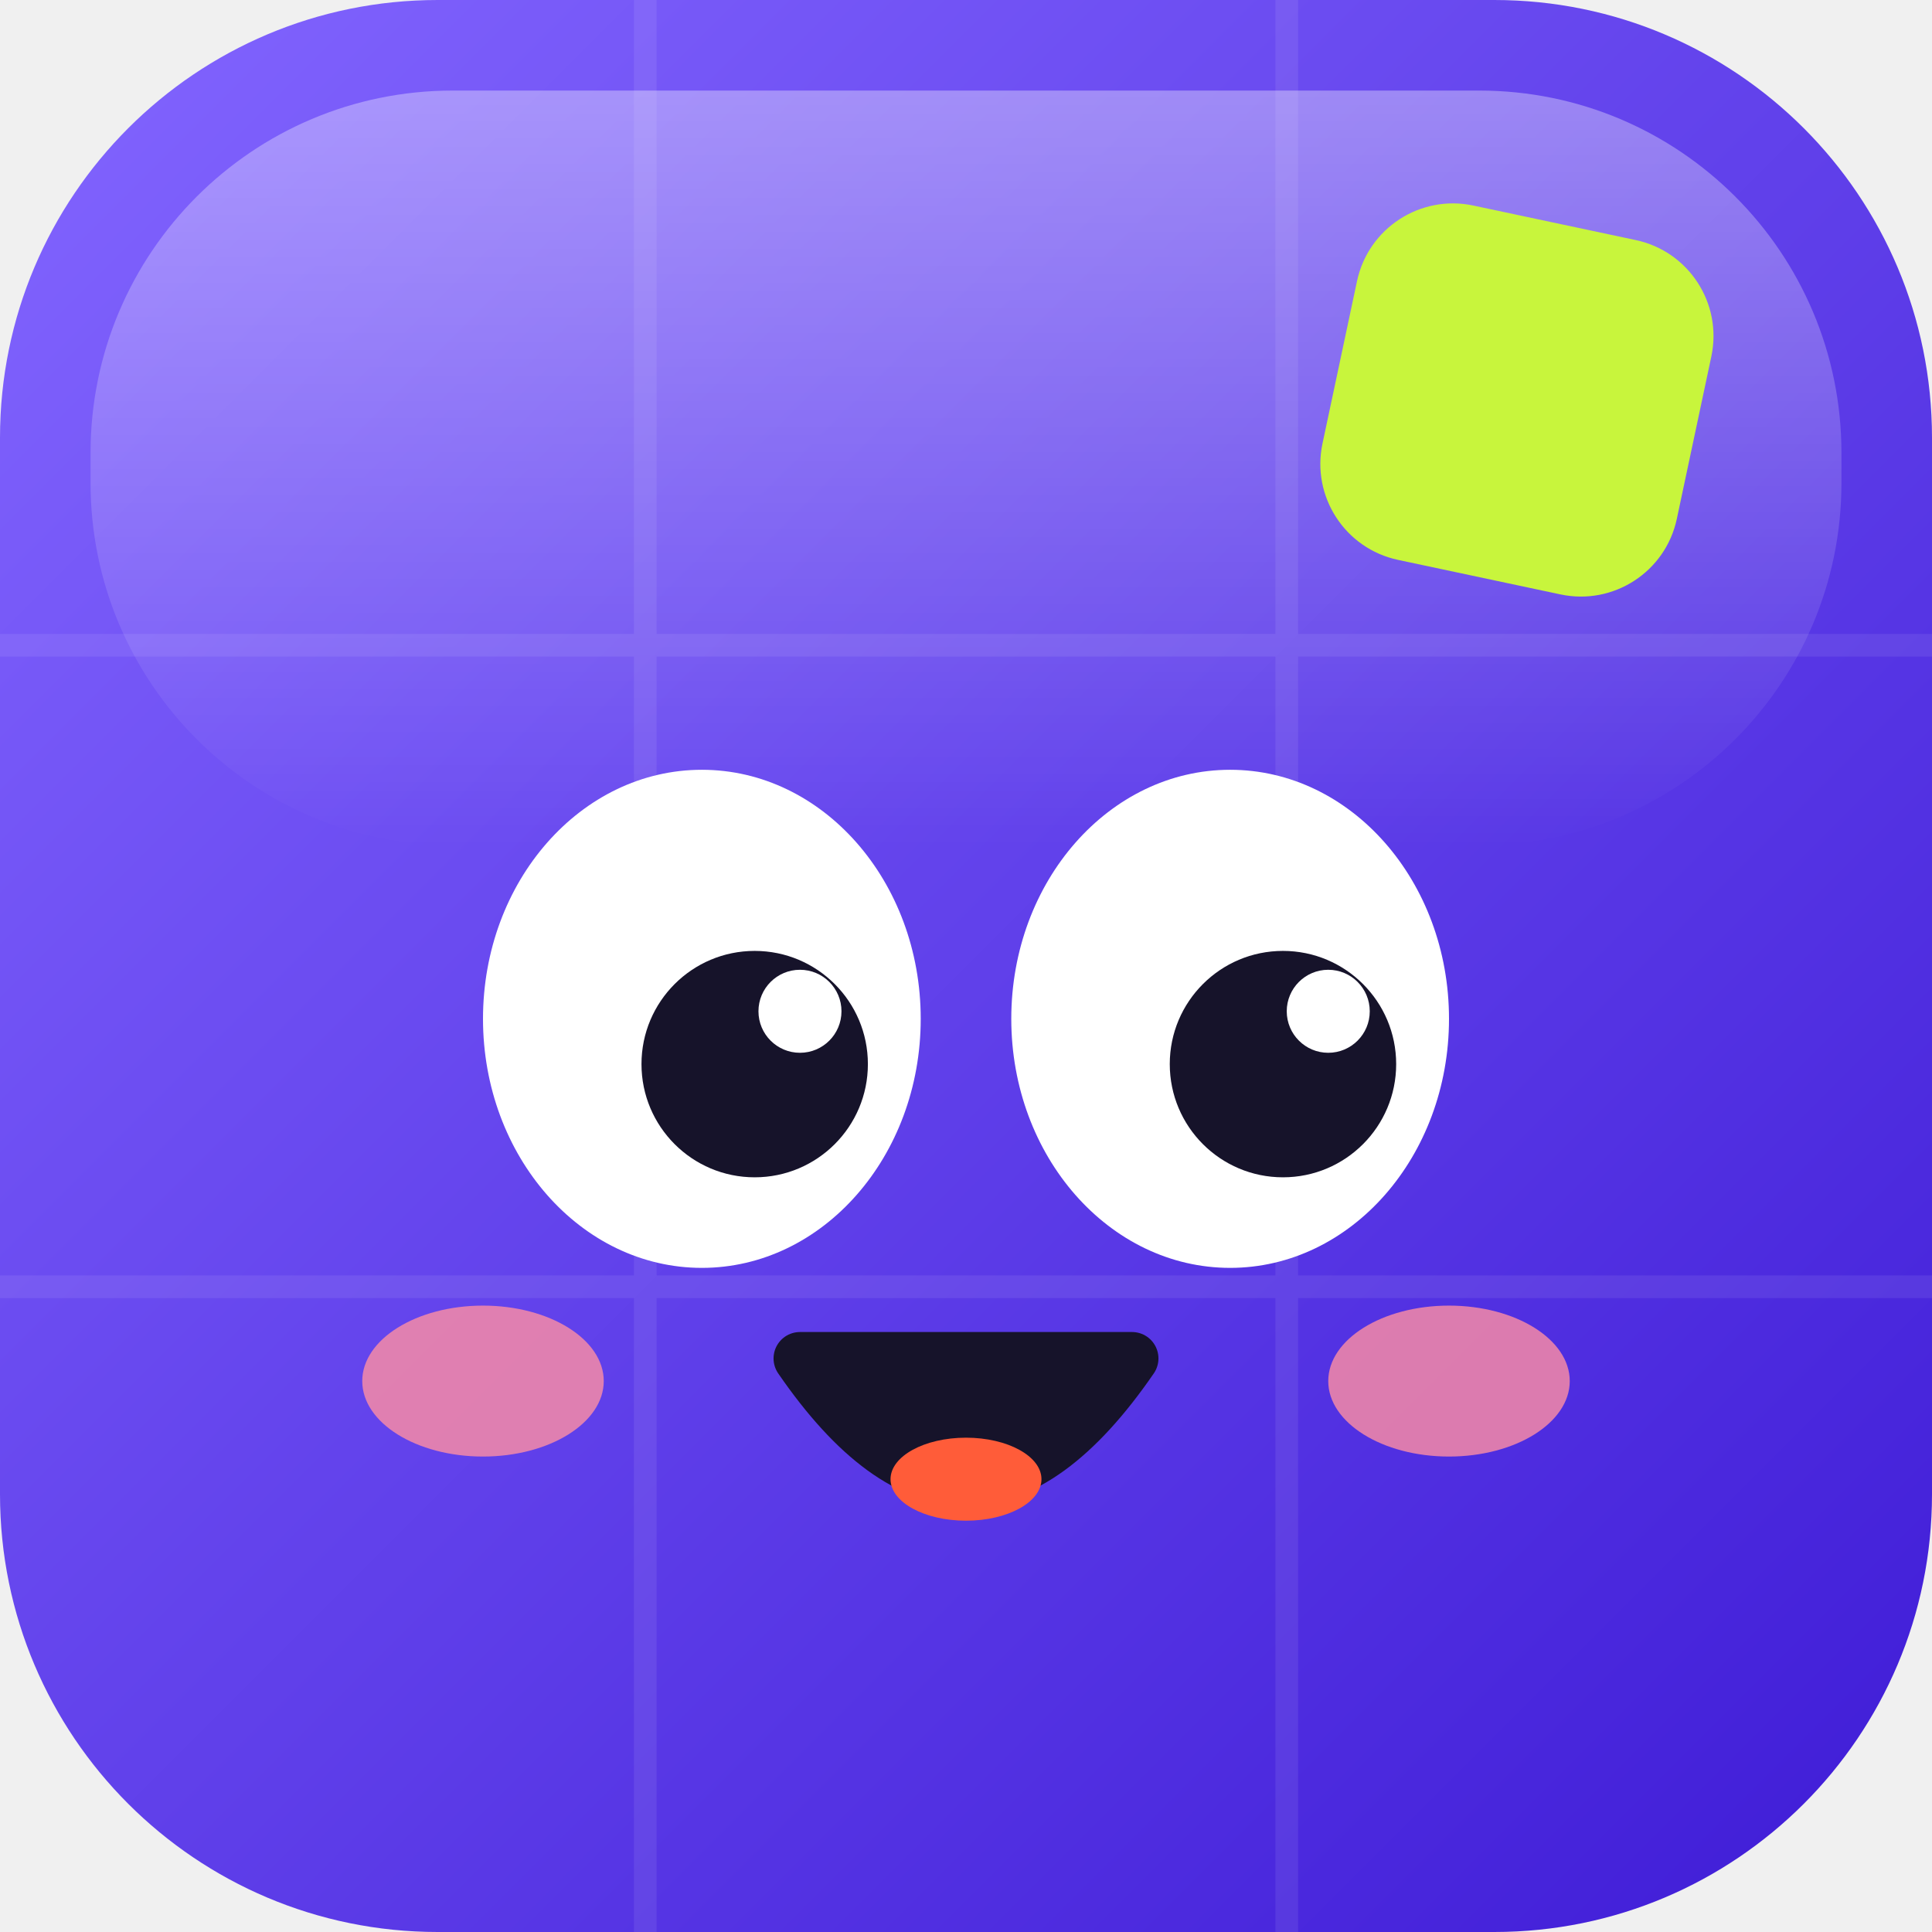
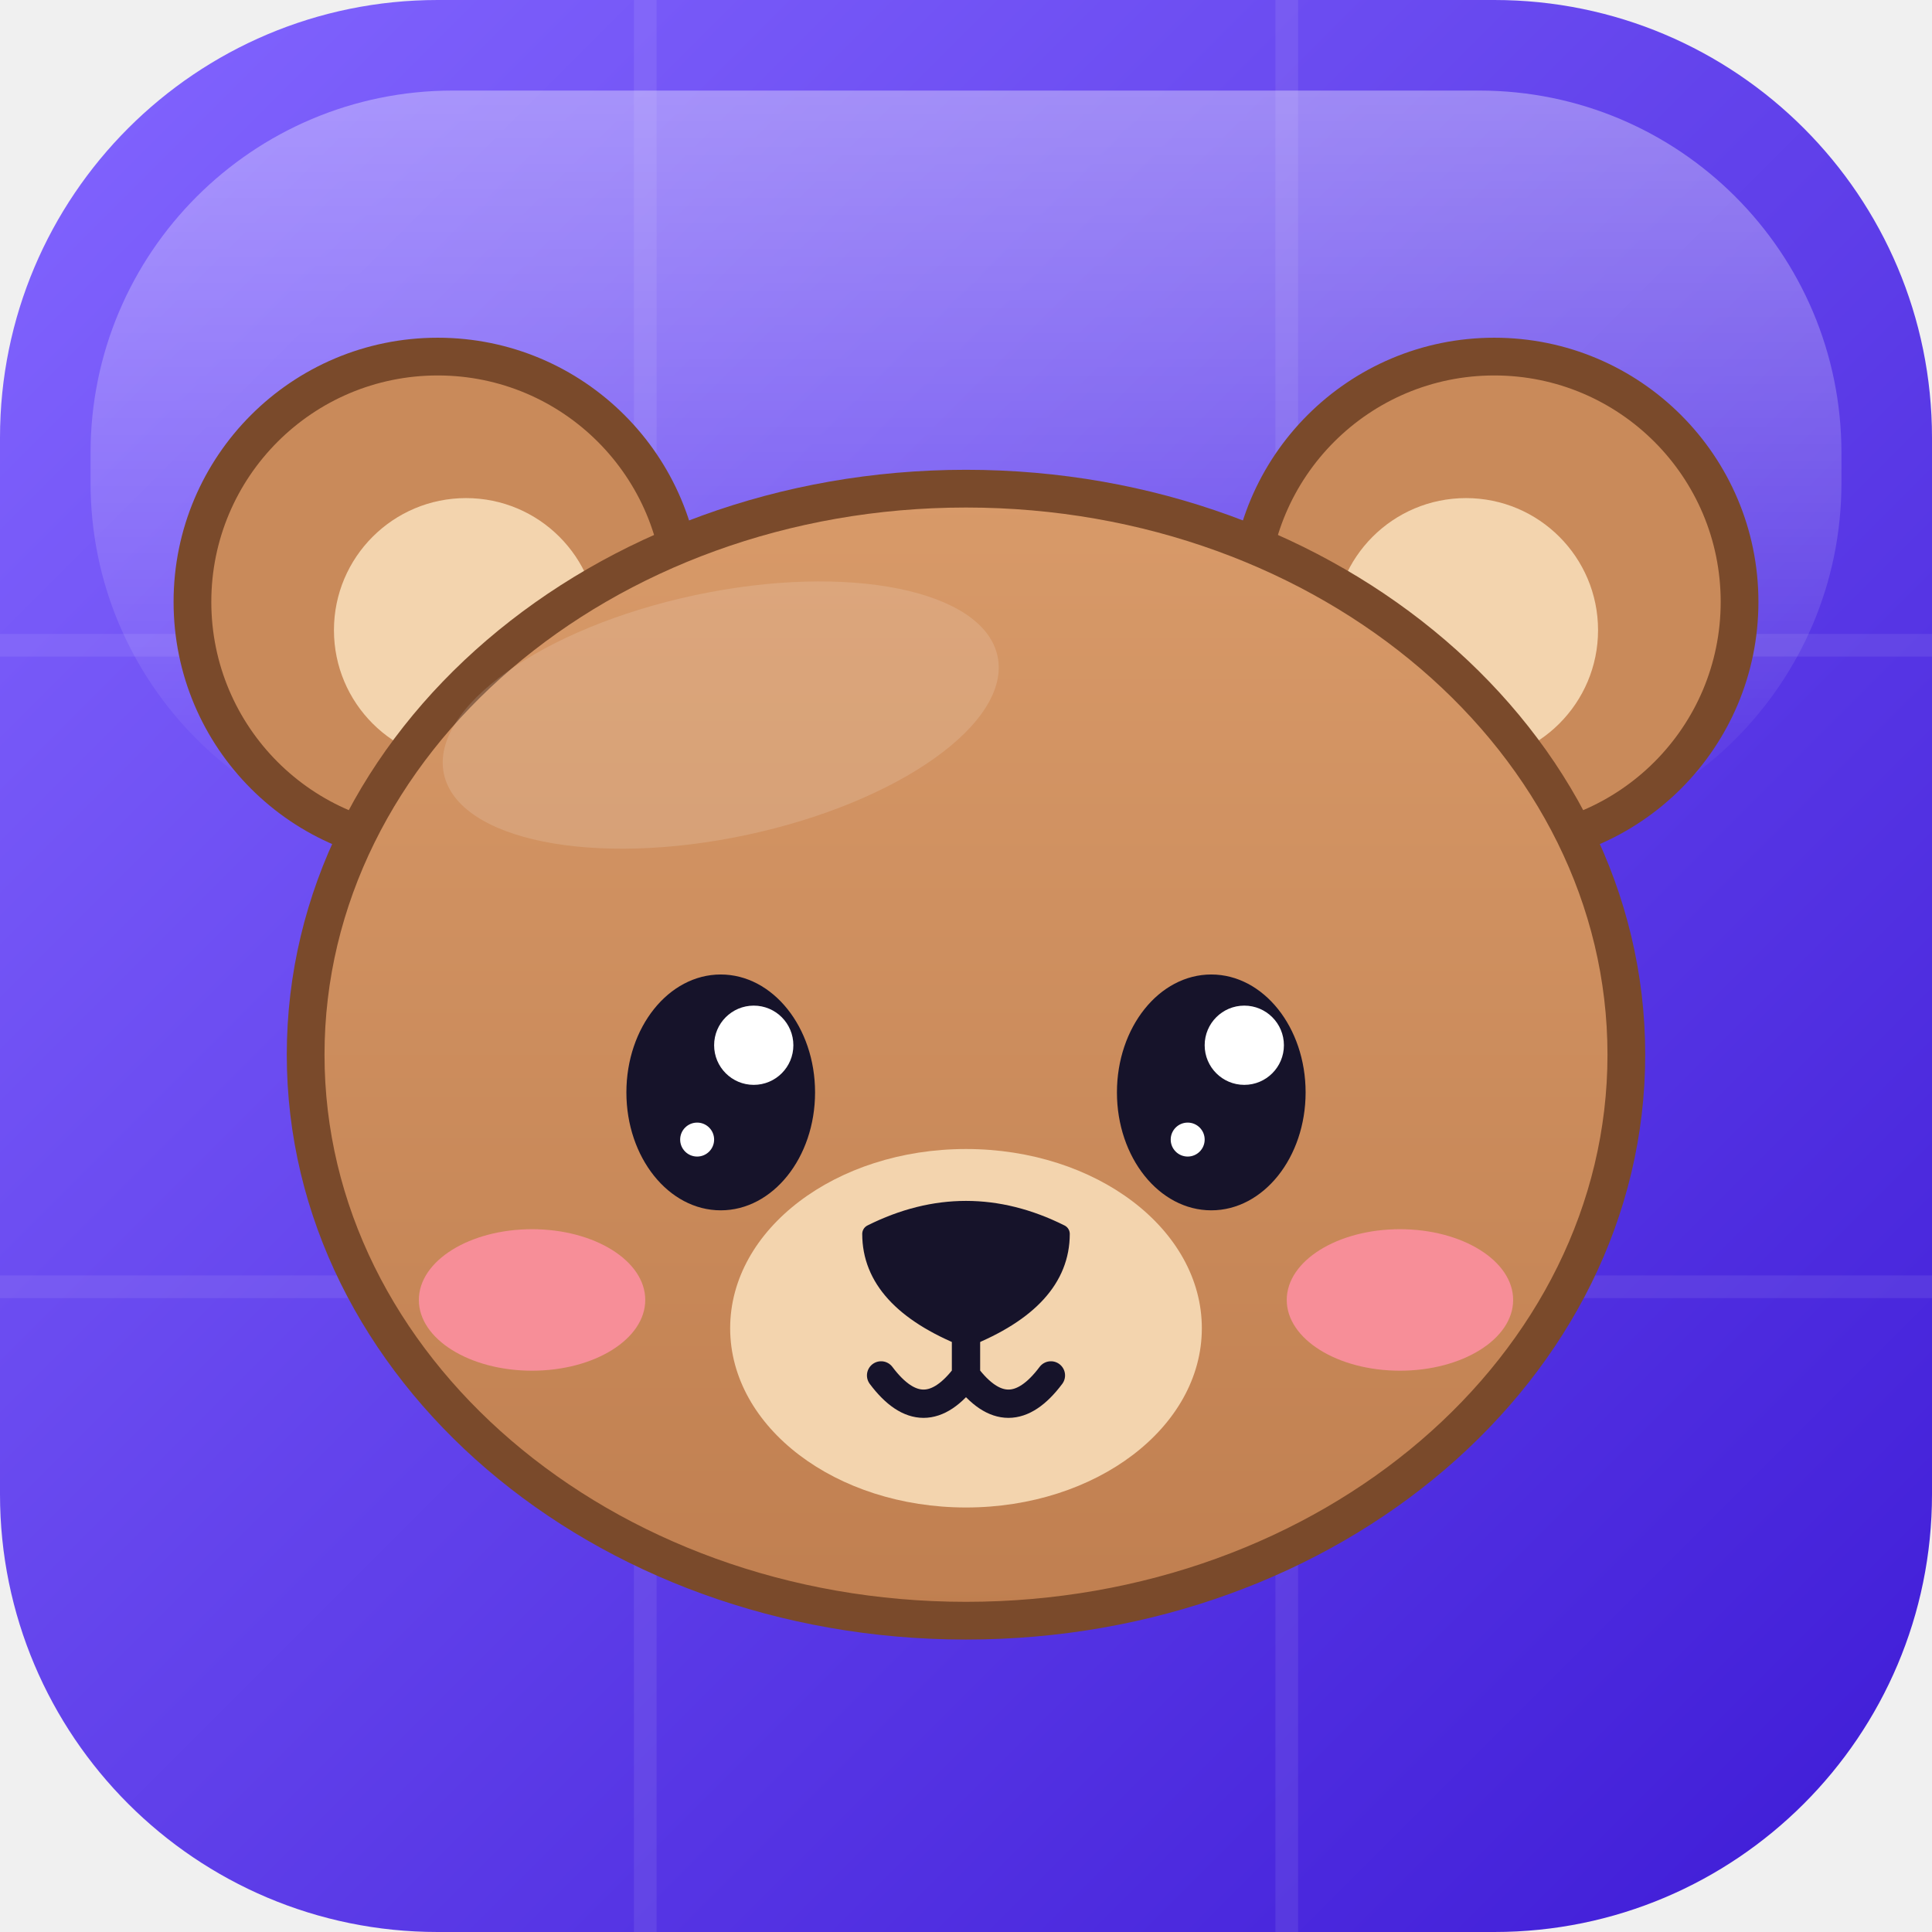
<svg xmlns="http://www.w3.org/2000/svg" viewBox="0 0 512 512">
  <defs>
    <linearGradient id="bg" x1="0" y1="0" x2="1" y2="1">
      <stop offset="0" stop-color="#8366ff" />
      <stop offset="1" stop-color="#3e1bd6" />
    </linearGradient>
    <linearGradient id="shine" x1="0" y1="0" x2="0" y2="1">
      <stop offset="0" stop-color="#fff" stop-opacity=".35" />
      <stop offset="1" stop-color="#fff" stop-opacity="0" />
    </linearGradient>
+     <linearGradient id="fur" x1="0" y1="0" x2="0" y2="1">
+       <stop offset="0" stop-color="#d89a69" />
+       <stop offset="1" stop-color="#c07f50" />
+     </linearGradient>
  </defs>
  <rect width="512" height="512" rx="116" fill="url(#bg)" />
  <path d="M0 171h512M0 341h512M171 0v512M341 0v512" stroke="#fff" stroke-opacity=".08" stroke-width="6" />
  <rect x="24" y="24" width="464" height="200" rx="96" fill="url(#shine)" />
-   <rect x="354" y="58" width="96" height="96" rx="26" fill="#c8f53c" transform="rotate(12 402 106)" />
-   <ellipse cx="186" cy="270" rx="58" ry="66" fill="#fff" />
-   <ellipse cx="326" cy="270" rx="58" ry="66" fill="#fff" />
-   <circle cx="200" cy="282" r="30" fill="#16132a" />
-   <circle cx="340" cy="282" r="30" fill="#16132a" />
-   <circle cx="212" cy="268" r="11" fill="#fff" />
-   <circle cx="352" cy="268" r="11" fill="#fff" />
-   <ellipse cx="128" cy="366" rx="32" ry="20" fill="#ff8fa3" opacity=".8" />
-   <ellipse cx="384" cy="366" rx="32" ry="20" fill="#ff8fa3" opacity=".8" />
-   <path d="M212 360 Q256 424 300 360 Z" fill="#16132a" stroke="#16132a" stroke-width="14" stroke-linejoin="round" />
-   <ellipse cx="256" cy="392" rx="20" ry="11" fill="#ff5c39" />
+   <g transform="translate(256 262) scale(2.5) translate(-120 -87)">
+     <circle cx="64" cy="46" r="26" fill="#c98a5a" stroke="#7a4a2b" stroke-width="4" />
+     <circle cx="176" cy="46" r="26" fill="#c98a5a" stroke="#7a4a2b" stroke-width="4" />
+     <circle cx="67" cy="49" r="14" fill="#f3d4ae" />
+     <circle cx="173" cy="49" r="14" fill="#f3d4ae" />
+     <ellipse cx="120" cy="94" rx="70" ry="60" fill="url(#fur)" stroke="#7a4a2b" stroke-width="4" />
+     <ellipse cx="94" cy="58" rx="30" ry="13" fill="#fff" opacity=".14" transform="rotate(-12 94 58)" />
+     <ellipse cx="94" cy="98" rx="10" ry="12.5" fill="#16132a" />
+     <ellipse cx="146" cy="98" rx="10" ry="12.5" fill="#16132a" />
+     <circle cx="97.5" cy="93" r="4.2" fill="#fff" />
+     <circle cx="149.5" cy="93" r="4.2" fill="#fff" />
+     <circle cx="91.5" cy="103" r="1.8" fill="#fff" />
+     <circle cx="143.5" cy="103" r="1.8" fill="#fff" />
+     <ellipse cx="74" cy="120" rx="12" ry="7.5" fill="#ff8fa3" opacity=".85" />
+     <ellipse cx="166" cy="120" rx="12" ry="7.5" fill="#ff8fa3" opacity=".85" />
+     <ellipse cx="120" cy="123" rx="25" ry="19" fill="#f3d4ae" />
+     <path d="M110 113 Q120 108 130 113 Q130 120 120 124 Q110 120 110 113 Z" fill="#16132a" stroke="#16132a" stroke-width="2" stroke-linejoin="round" />
+     <path d="M120 124 V128 M111 128 Q115.5 134 120 128 Q124.5 134 129 128" fill="none" stroke="#16132a" stroke-width="3" stroke-linecap="round" stroke-linejoin="round" />
+   </g>
</svg>
